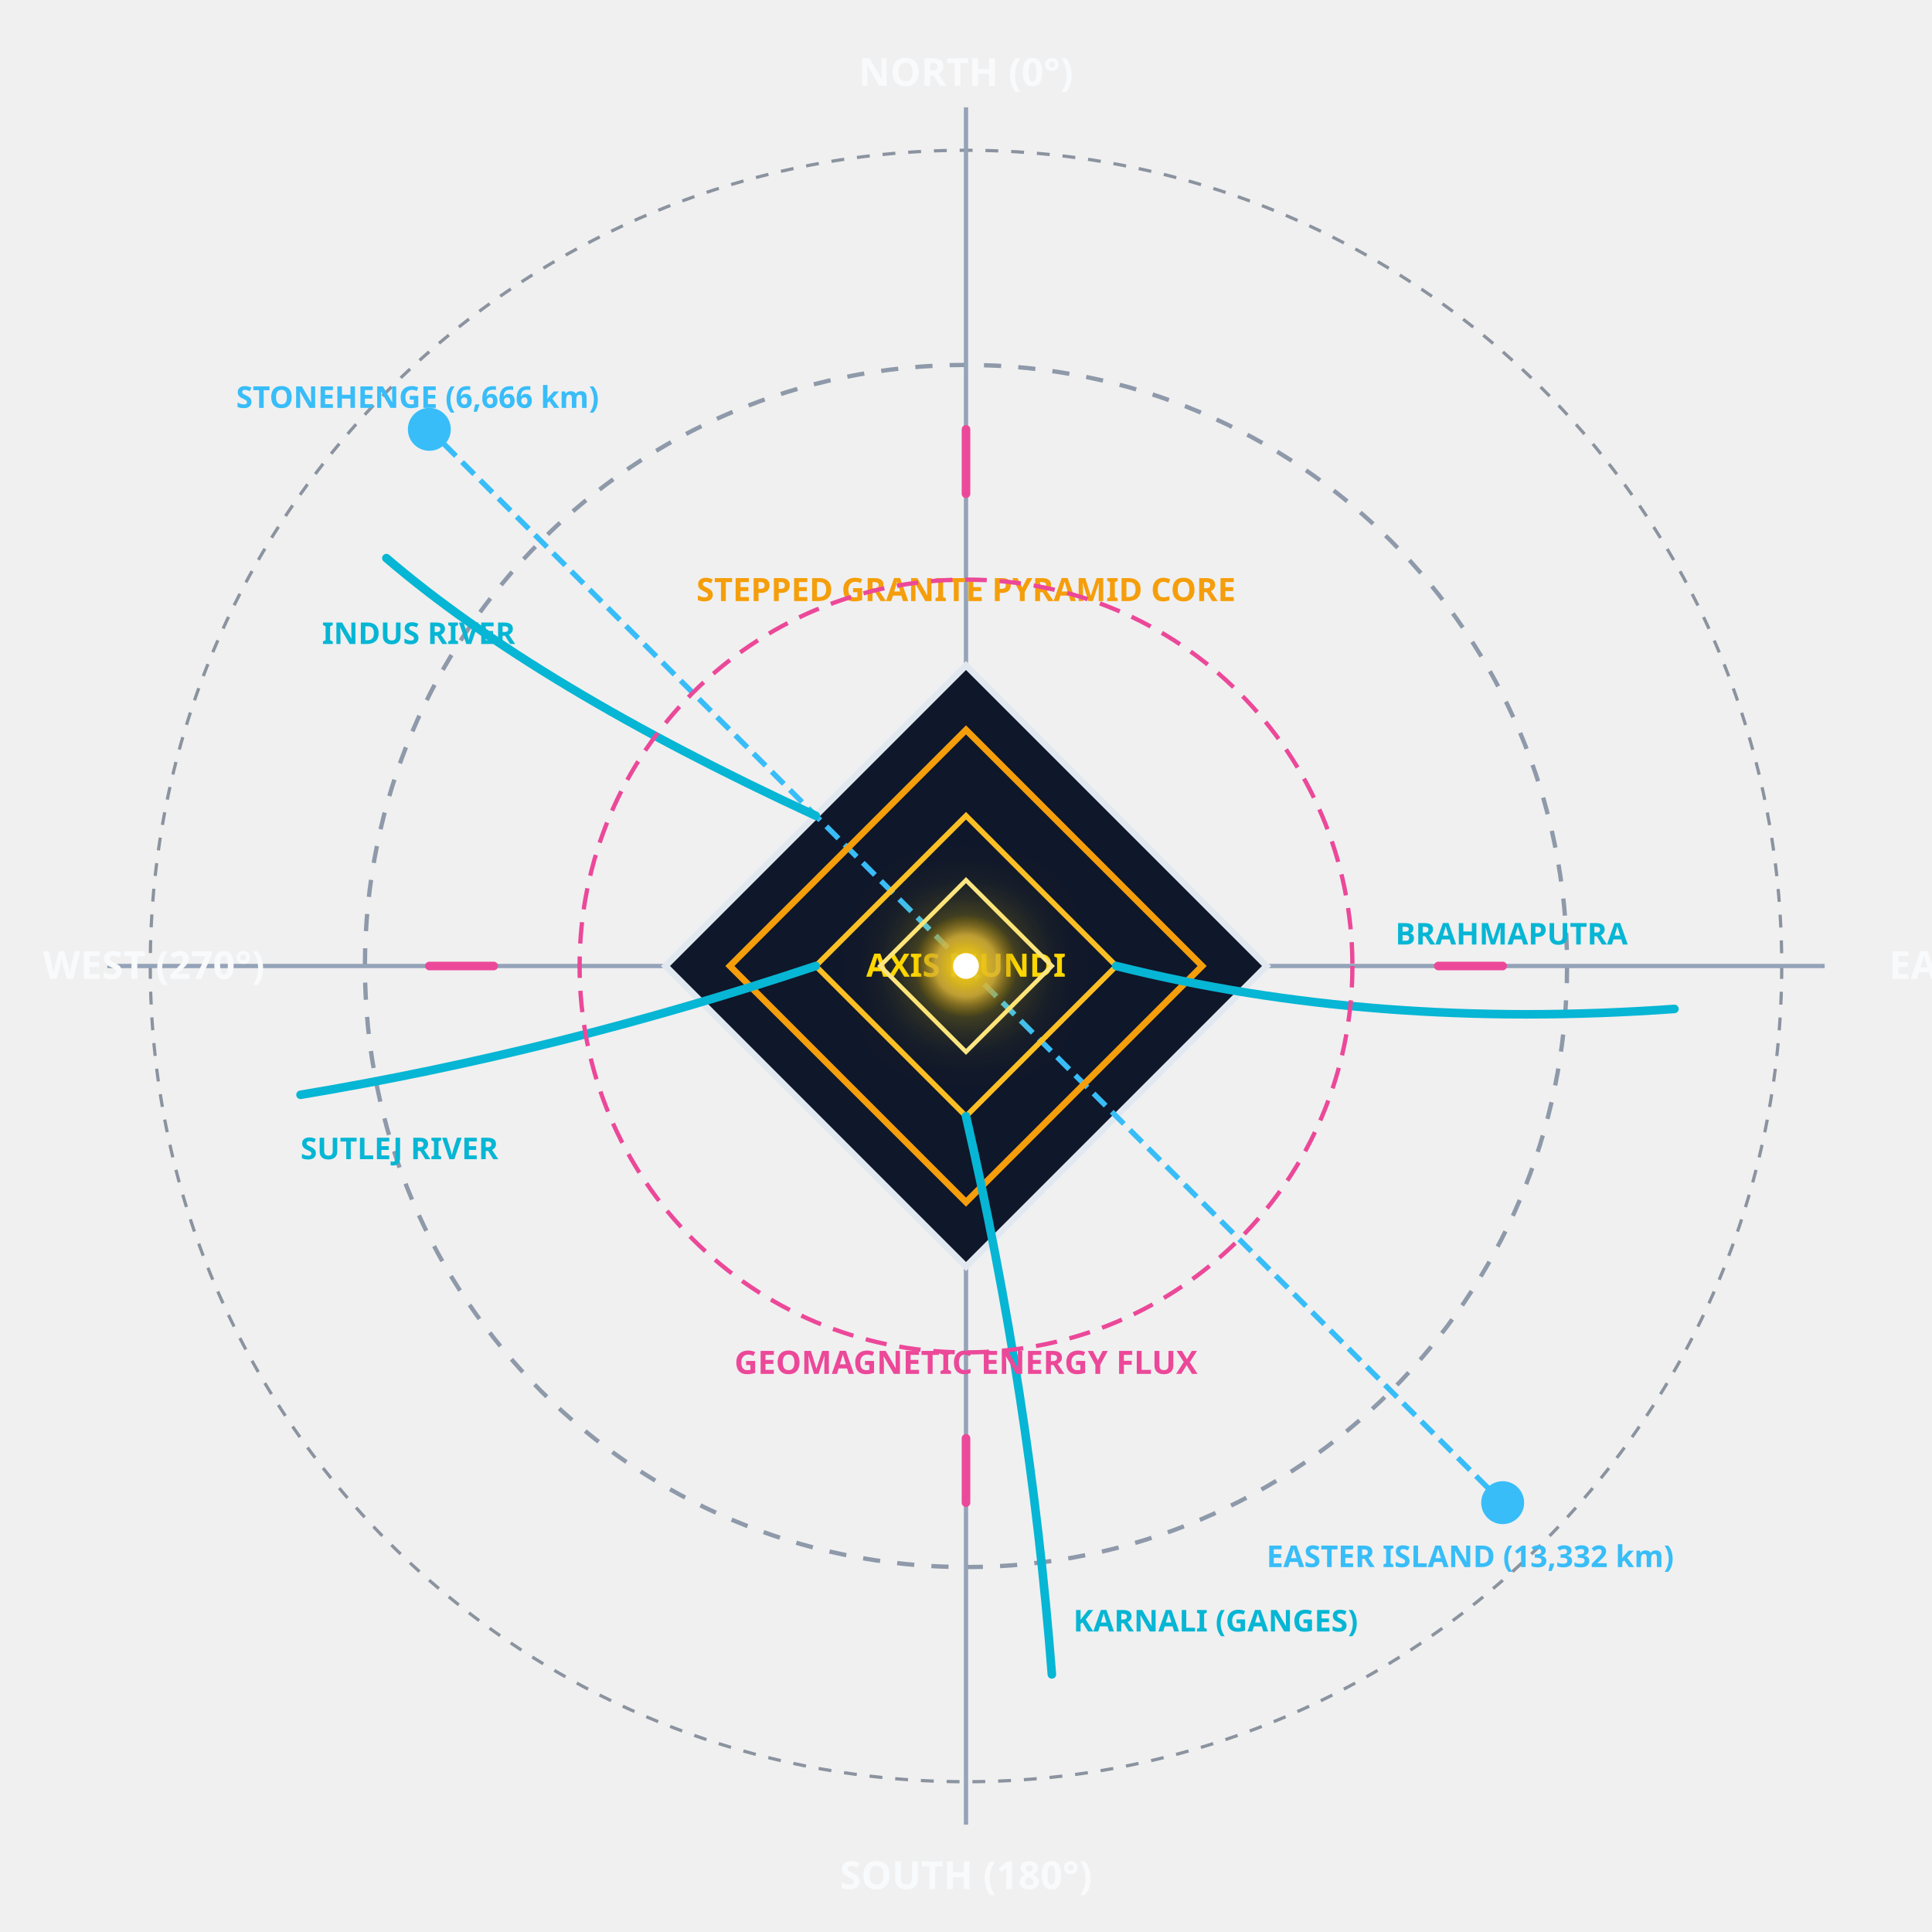
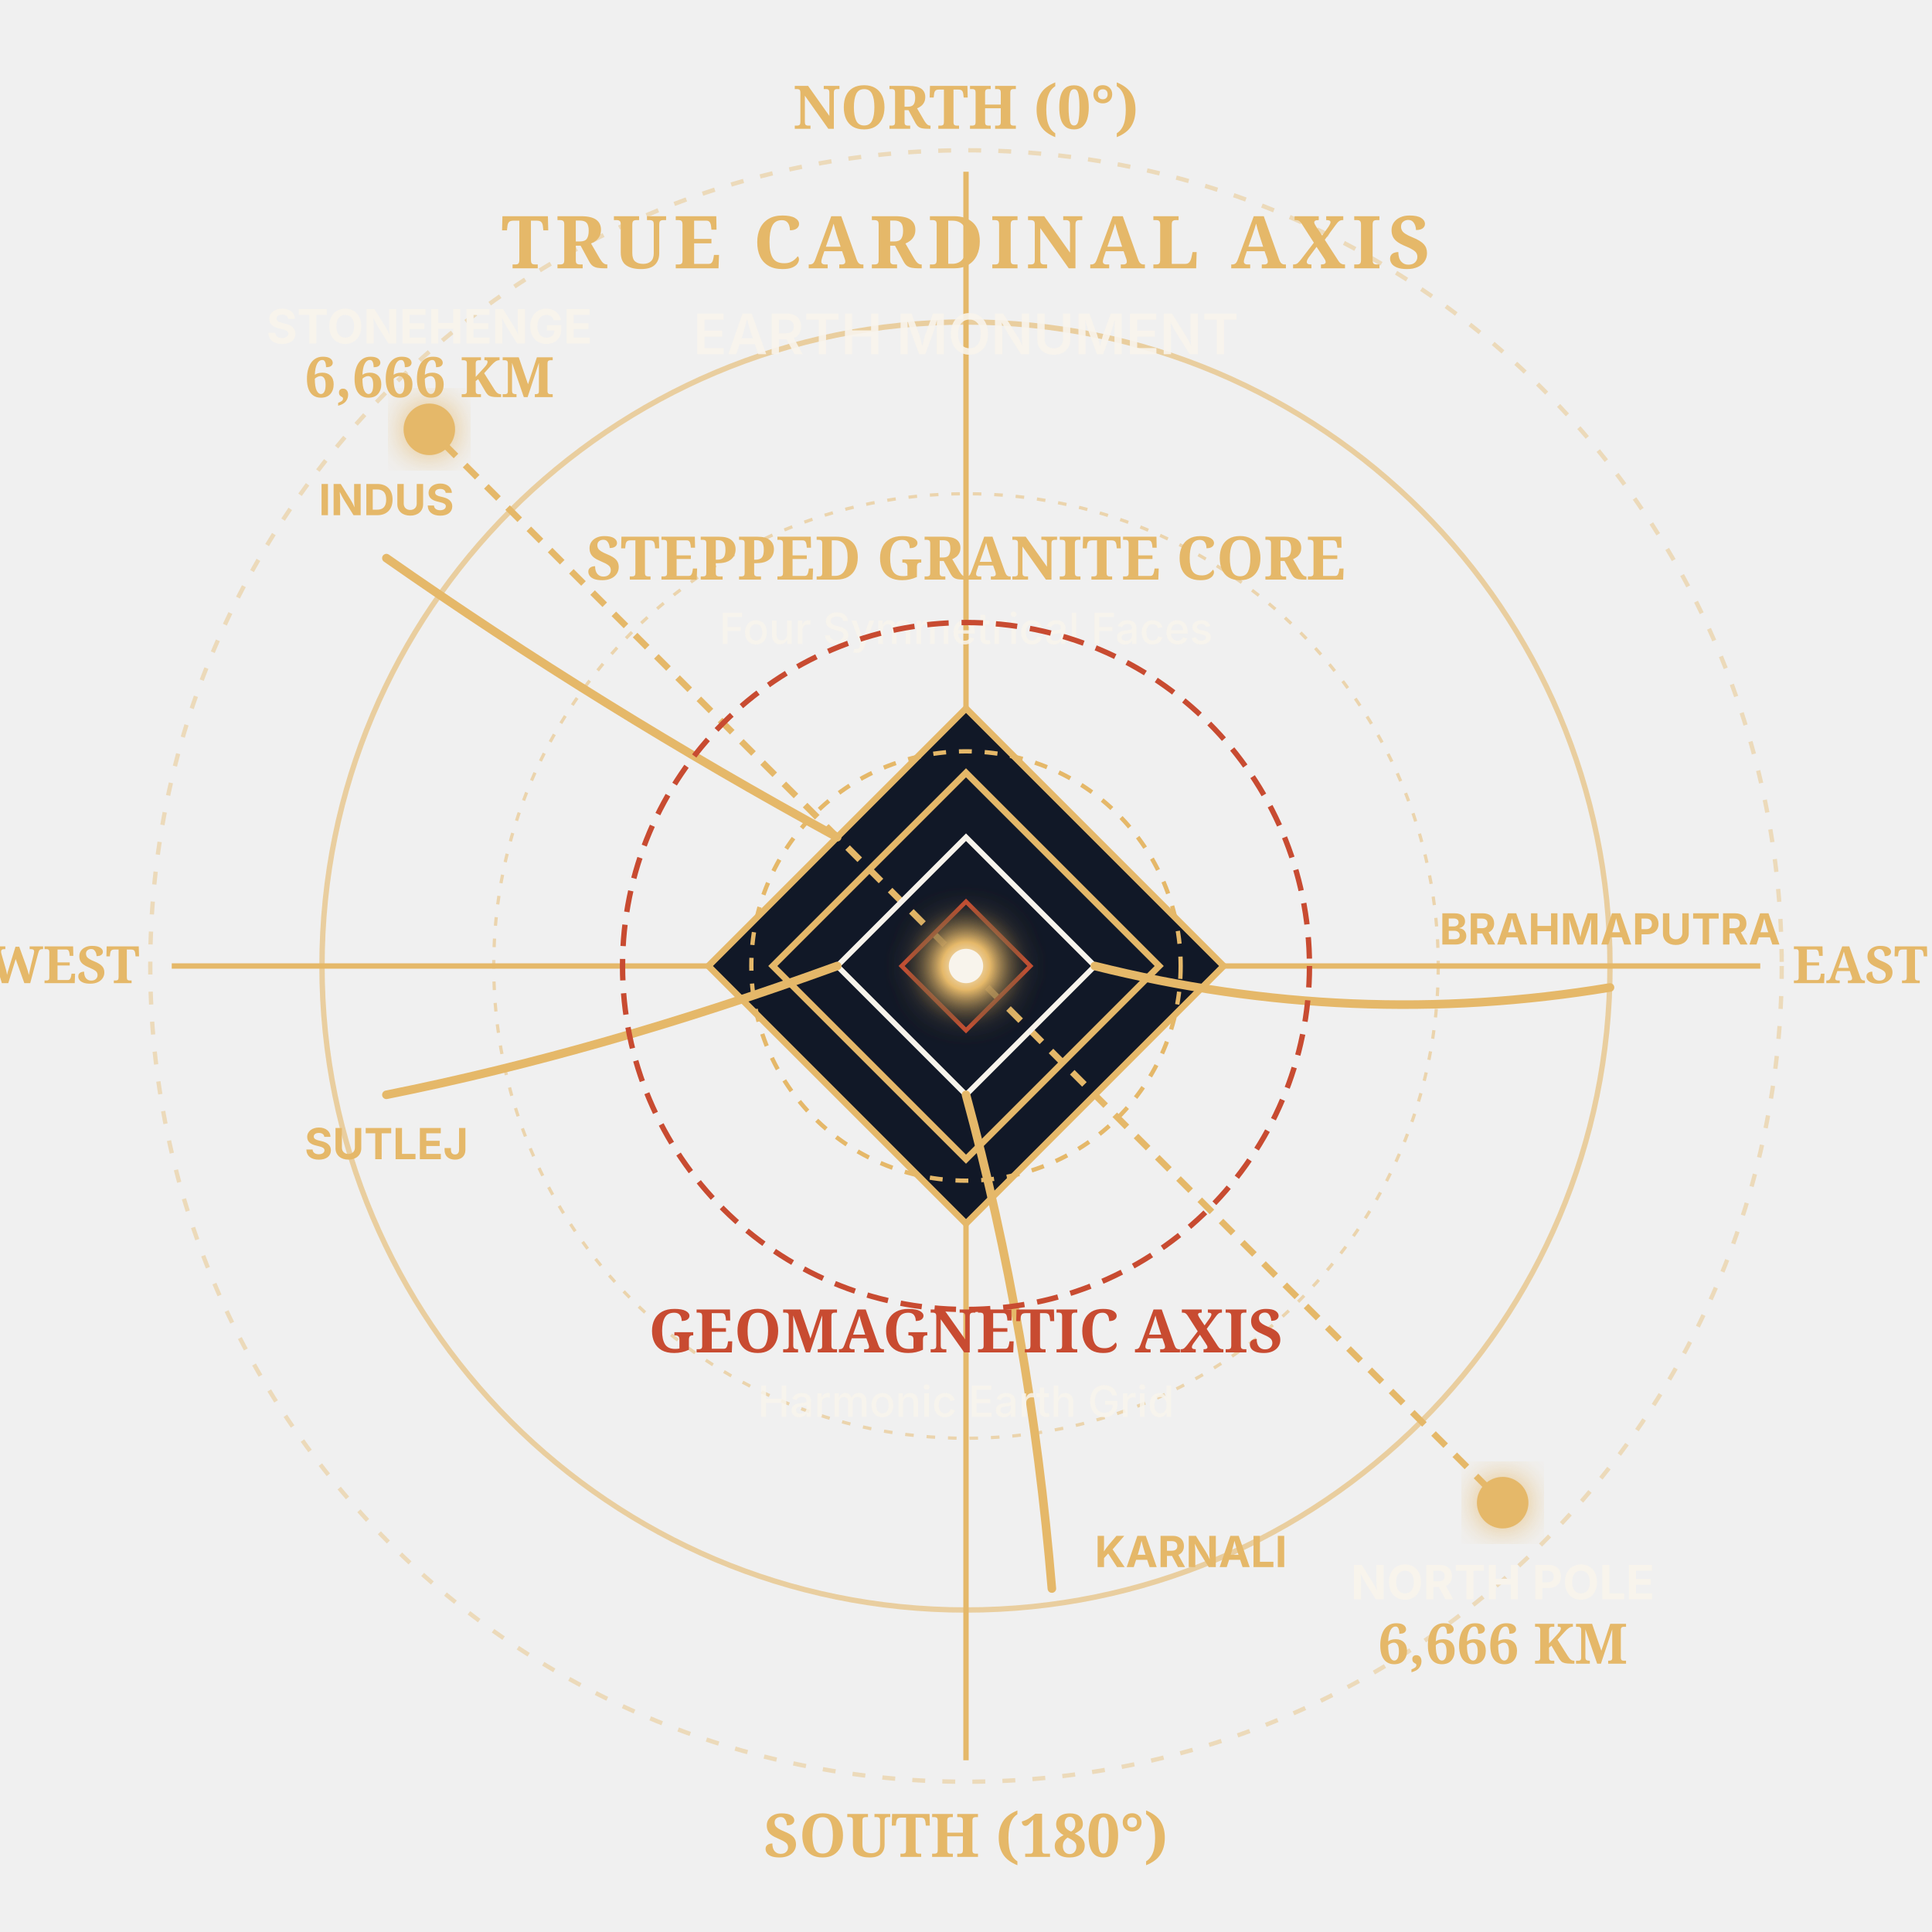
<svg xmlns="http://www.w3.org/2000/svg" viewBox="0 0 900 900" width="900" height="900">
  <defs>
-     <radialGradient id="kailash_bindu_grad" cx="50%" cy="50%" r="50%">
-       <stop offset="0%" stop-color="#FFD700" />
-       <stop offset="60%" stop-color="#D4AF37" stop-opacity="0.8" />
-       <stop offset="100%" stop-color="#8B6508" stop-opacity="0" />
+     <radialGradient id="kailash_gold_bindu" cx="50%" cy="50%" r="50%">
+       <stop offset="0%" stop-color="#F8F4EC" />
+       <stop offset="40%" stop-color="#E5B869" />
+       <stop offset="100%" stop-color="#07090F" stop-opacity="0" />
    </radialGradient>
-     <linearGradient id="meridian_grad" x1="0%" y1="0%" x2="0%" y2="100%">
-       <stop offset="0%" stop-color="#38BDF8" />
-       <stop offset="100%" stop-color="#0284C7" />
+     <linearGradient id="gold_axis_grad" x1="0%" y1="0%" x2="100%" y2="100%">
+       <stop offset="0%" stop-color="#E5B869" />
+       <stop offset="50%" stop-color="#F8F4EC" />
+       <stop offset="100%" stop-color="#C84B31" />
    </linearGradient>
+     <filter id="gold_glow_kailash" x="-30%" y="-30%" width="160%" height="160%">
+       <feGaussianBlur stdDeviation="8" result="blur" />
+       <feComposite in="SourceGraphic" in2="blur" operator="over" />
+     </filter>
  </defs>
  <g id="diagram_base">
-     <circle cx="450" cy="450" r="380" fill="none" stroke="#475569" stroke-width="1.5" stroke-dasharray="6 6" opacity="0.6" />
-     <circle cx="450" cy="450" r="280" fill="none" stroke="#64748B" stroke-width="2" stroke-dasharray="8 8" opacity="0.7" />
-     <line x1="450" y1="50" x2="450" y2="850" stroke="#94A3B8" stroke-width="2" />
-     <line x1="50" y1="450" x2="850" y2="450" stroke="#94A3B8" stroke-width="2" />
-     <text x="450" y="40" fill="#F8FAFC" font-family="system-ui, sans-serif" font-size="18" font-weight="800" text-anchor="middle">NORTH (0°)</text>
-     <text x="450" y="880" fill="#F8FAFC" font-family="system-ui, sans-serif" font-size="18" font-weight="800" text-anchor="middle">SOUTH (180°)</text>
-     <text x="880" y="456" fill="#F8FAFC" font-family="system-ui, sans-serif" font-size="18" font-weight="800">EAST (90°)</text>
-     <text x="20" y="456" fill="#F8FAFC" font-family="system-ui, sans-serif" font-size="18" font-weight="800">WEST (270°)</text>
-     <polygon points="450,310 590,450 450,590 310,450" fill="#0F172A" stroke="#E2E8F0" stroke-width="3" />
-     <text x="450" y="455" fill="#FFD700" font-family="system-ui, sans-serif" font-size="15" font-weight="700" text-anchor="middle">AXIS MUNDI</text>
+     <circle class="draw-path" cx="450" cy="450" r="380" fill="none" stroke="#E5B869" stroke-width="2" stroke-dasharray="6 8" opacity="0.4" />
+     <circle class="draw-path" cx="450" cy="450" r="300" fill="none" stroke="#E5B869" stroke-width="2.5" opacity="0.6" />
+     <circle class="draw-path" cx="450" cy="450" r="220" fill="none" stroke="#E5B869" stroke-width="1.5" stroke-dasharray="4 6" opacity="0.5" />
+     <line class="draw-path" x1="450" y1="80" x2="450" y2="820" stroke="#E5B869" stroke-width="2.5" />
+     <line class="draw-path" x1="80" y1="450" x2="820" y2="450" stroke="#E5B869" stroke-width="2.5" />
+     <text x="450" y="60" fill="#E5B869" font-family="'Playfair Display', Georgia, serif" font-size="28" font-weight="800" text-anchor="middle">NORTH (0°)</text>
+     <text x="450" y="865" fill="#E5B869" font-family="'Playfair Display', Georgia, serif" font-size="28" font-weight="800" text-anchor="middle">SOUTH (180°)</text>
+     <text x="835" y="458" fill="#E5B869" font-family="'Playfair Display', Georgia, serif" font-size="24" font-weight="800">EAST</text>
+     <text x="65" y="458" fill="#E5B869" font-family="'Playfair Display', Georgia, serif" font-size="24" font-weight="800" text-anchor="end">WEST</text>
+     <polygon class="draw-path" points="450,330 570,450 450,570 330,450" fill="#111827" stroke="#E5B869" stroke-width="3" />
+     <text x="450" y="125" fill="#E5B869" font-family="'Playfair Display', Georgia, serif" font-size="34" font-weight="800" text-anchor="middle" letter-spacing="3">TRUE CARDINAL AXIS</text>
+     <text x="450" y="165" fill="#F8F4EC" font-family="'Inter', system-ui, sans-serif" font-size="26" font-weight="600" text-anchor="middle" opacity="0.9">EARTH MONUMENT</text>
  </g>
  <g id="stage_1">
-     <line x1="450" y1="450" x2="200" y2="200" stroke="#38BDF8" stroke-width="2.5" stroke-dasharray="8 4" />
-     <circle cx="200" cy="200" r="10" fill="#38BDF8" />
-     <text x="110" y="190" fill="#38BDF8" font-family="system-ui, sans-serif" font-size="14" font-weight="700">STONEHENGE (6,666 km)</text>
-     <line x1="450" y1="450" x2="700" y2="700" stroke="#38BDF8" stroke-width="2.5" stroke-dasharray="8 4" />
-     <circle cx="700" cy="700" r="10" fill="#38BDF8" />
-     <text x="590" y="730" fill="#38BDF8" font-family="system-ui, sans-serif" font-size="14" font-weight="700">EASTER ISLAND (13,332 km)</text>
+     <line class="draw-path" x1="450" y1="450" x2="200" y2="200" stroke="#E5B869" stroke-width="3" stroke-dasharray="8 6" />
+     <circle cx="200" cy="200" r="12" fill="#E5B869" filter="url(#gold_glow_kailash)" />
+     <text x="200" y="160" fill="#F8F4EC" font-family="'Inter', system-ui, sans-serif" font-size="22" font-weight="700" text-anchor="middle">STONEHENGE</text>
+     <text x="200" y="185" fill="#E5B869" font-family="'Playfair Display', Georgia, serif" font-size="26" font-weight="800" text-anchor="middle">6,666 KM</text>
+     <line class="draw-path" x1="450" y1="450" x2="700" y2="700" stroke="#E5B869" stroke-width="3" stroke-dasharray="8 6" />
+     <circle cx="700" cy="700" r="12" fill="#E5B869" filter="url(#gold_glow_kailash)" />
+     <text x="700" y="745" fill="#F8F4EC" font-family="'Inter', system-ui, sans-serif" font-size="22" font-weight="700" text-anchor="middle">NORTH POLE</text>
+     <text x="700" y="775" fill="#E5B869" font-family="'Playfair Display', Georgia, serif" font-size="26" font-weight="800" text-anchor="middle">6,666 KM</text>
  </g>
  <g id="stage_2">
-     <polygon points="450,340 560,450 450,560 340,450" fill="none" stroke="#F59E0B" stroke-width="3" />
-     <polygon points="450,380 520,450 450,520 380,450" fill="none" stroke="#FBBF24" stroke-width="2.5" />
-     <polygon points="450,410 490,450 450,490 410,450" fill="none" stroke="#FDE68A" stroke-width="2" />
-     <text x="450" y="280" fill="#F59E0B" font-family="system-ui, sans-serif" font-size="15" font-weight="700" text-anchor="middle">STEPPED GRANITE PYRAMID CORE</text>
+     <polygon class="draw-path" points="450,360 540,450 450,540 360,450" fill="none" stroke="#E5B869" stroke-width="3" />
+     <polygon class="draw-path" points="450,390 510,450 450,510 390,450" fill="none" stroke="#F8F4EC" stroke-width="2.5" />
+     <polygon class="draw-path" points="450,420 480,450 450,480 420,450" fill="none" stroke="#C84B31" stroke-width="2" />
+     <text x="450" y="270" fill="#E5B869" font-family="'Playfair Display', Georgia, serif" font-size="28" font-weight="700" text-anchor="middle">STEPPED GRANITE CORE</text>
+     <text x="450" y="300" fill="#F8F4EC" font-family="'Inter', system-ui, sans-serif" font-size="20" font-weight="500" text-anchor="middle" opacity="0.85">Four Symmetrical Faces</text>
  </g>
  <g id="stage_3">
-     <path d="M 380,380 Q 250,320 180,260" fill="none" stroke="#06B6D4" stroke-width="4" stroke-linecap="round" />
-     <text x="150" y="300" fill="#06B6D4" font-family="system-ui, sans-serif" font-size="14" font-weight="700">INDUS RIVER</text>
-     <path d="M 520,450 Q 640,480 780,470" fill="none" stroke="#06B6D4" stroke-width="4" stroke-linecap="round" />
-     <text x="650" y="440" fill="#06B6D4" font-family="system-ui, sans-serif" font-size="14" font-weight="700">BRAHMAPUTRA</text>
-     <path d="M 380,450 Q 260,490 140,510" fill="none" stroke="#06B6D4" stroke-width="4" stroke-linecap="round" />
-     <text x="140" y="540" fill="#06B6D4" font-family="system-ui, sans-serif" font-size="14" font-weight="700">SUTLEJ RIVER</text>
-     <path d="M 450,520 Q 480,650 490,780" fill="none" stroke="#06B6D4" stroke-width="4" stroke-linecap="round" />
-     <text x="500" y="760" fill="#06B6D4" font-family="system-ui, sans-serif" font-size="14" font-weight="700">KARNALI (GANGES)</text>
+     <path class="draw-path" d="M 390,390 Q 280,330 180,260" fill="none" stroke="#E5B869" stroke-width="4" stroke-linecap="round" />
+     <text x="180" y="240" fill="#E5B869" font-family="'Inter', system-ui, sans-serif" font-size="20" font-weight="700" text-anchor="middle">INDUS</text>
+     <path class="draw-path" d="M 510,450 Q 630,480 750,460" fill="none" stroke="#E5B869" stroke-width="4" stroke-linecap="round" />
+     <text x="750" y="440" fill="#E5B869" font-family="'Inter', system-ui, sans-serif" font-size="20" font-weight="700" text-anchor="middle">BRAHMAPUTRA</text>
+     <path class="draw-path" d="M 390,450 Q 280,490 180,510" fill="none" stroke="#E5B869" stroke-width="4" stroke-linecap="round" />
+     <text x="180" y="540" fill="#E5B869" font-family="'Inter', system-ui, sans-serif" font-size="20" font-weight="700" text-anchor="middle">SUTLEJ</text>
+     <path class="draw-path" d="M 450,510 Q 480,620 490,740" fill="none" stroke="#E5B869" stroke-width="4" stroke-linecap="round" />
+     <text x="510" y="730" fill="#E5B869" font-family="'Inter', system-ui, sans-serif" font-size="20" font-weight="700">KARNALI</text>
  </g>
  <g id="stage_4">
-     <circle cx="450" cy="450" r="180" fill="none" stroke="#EC4899" stroke-width="2" stroke-dasharray="10 6" />
-     <path d="M 450,230 L 450,200 M 670,450 L 700,450 M 450,670 L 450,700 M 230,450 L 200,450" stroke="#EC4899" stroke-width="4" stroke-linecap="round" />
-     <text x="450" y="640" fill="#EC4899" font-family="system-ui, sans-serif" font-size="15" font-weight="700" text-anchor="middle">GEOMAGNETIC ENERGY FLUX</text>
+     <circle class="draw-path" cx="450" cy="450" r="160" fill="none" stroke="#C84B31" stroke-width="2.5" stroke-dasharray="10 6" />
+     <circle class="draw-path" cx="450" cy="450" r="100" fill="none" stroke="#E5B869" stroke-width="2" stroke-dasharray="6 6" />
+     <text x="450" y="630" fill="#C84B31" font-family="'Playfair Display', Georgia, serif" font-size="28" font-weight="700" text-anchor="middle">GEOMAGNETIC AXIS</text>
+     <text x="450" y="660" fill="#F8F4EC" font-family="'Inter', system-ui, sans-serif" font-size="20" font-weight="500" text-anchor="middle" opacity="0.85">Harmonic Earth Grid</text>
  </g>
  <g id="highlight_pulse">
-     <circle cx="450" cy="450" r="24" fill="url(#kailash_bindu_grad)" filter="drop-shadow(0 0 16px #FFD700)" />
-     <circle cx="450" cy="450" r="6" fill="#FFF" />
+     <circle cx="450" cy="450" r="28" fill="url(#kailash_gold_bindu)" filter="url(#gold_glow_kailash)" />
+     <circle cx="450" cy="450" r="8" fill="#F8F4EC" />
  </g>
</svg>
